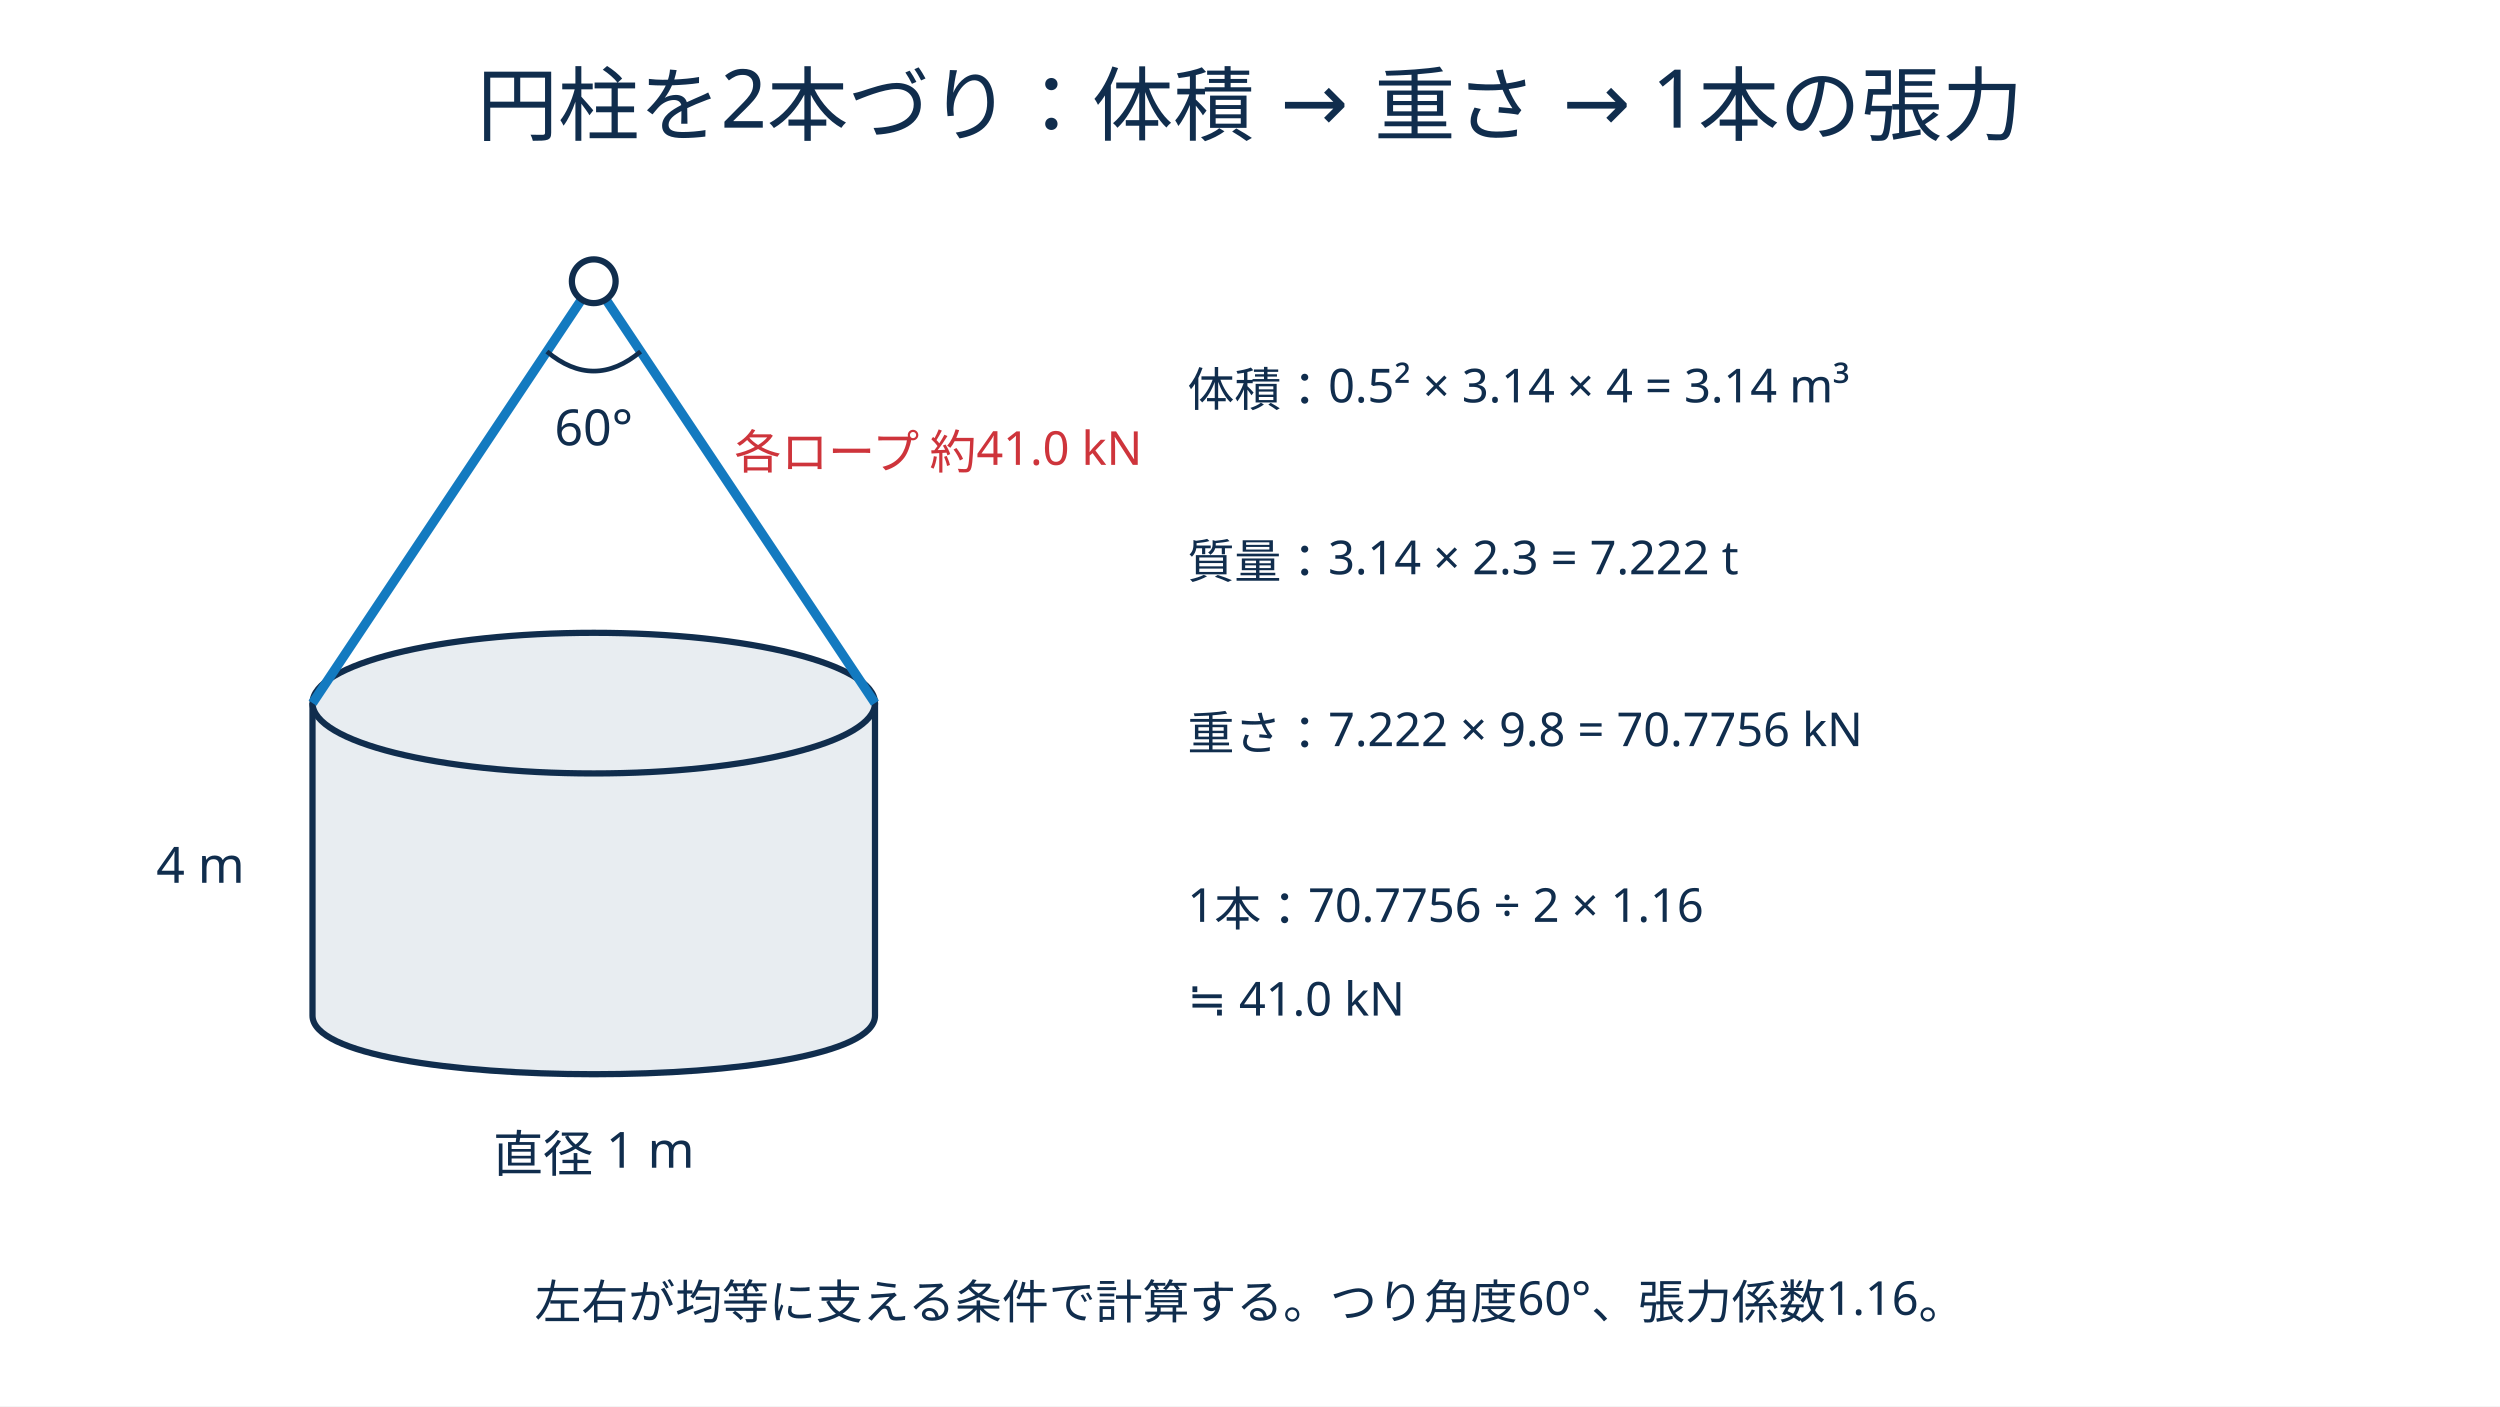
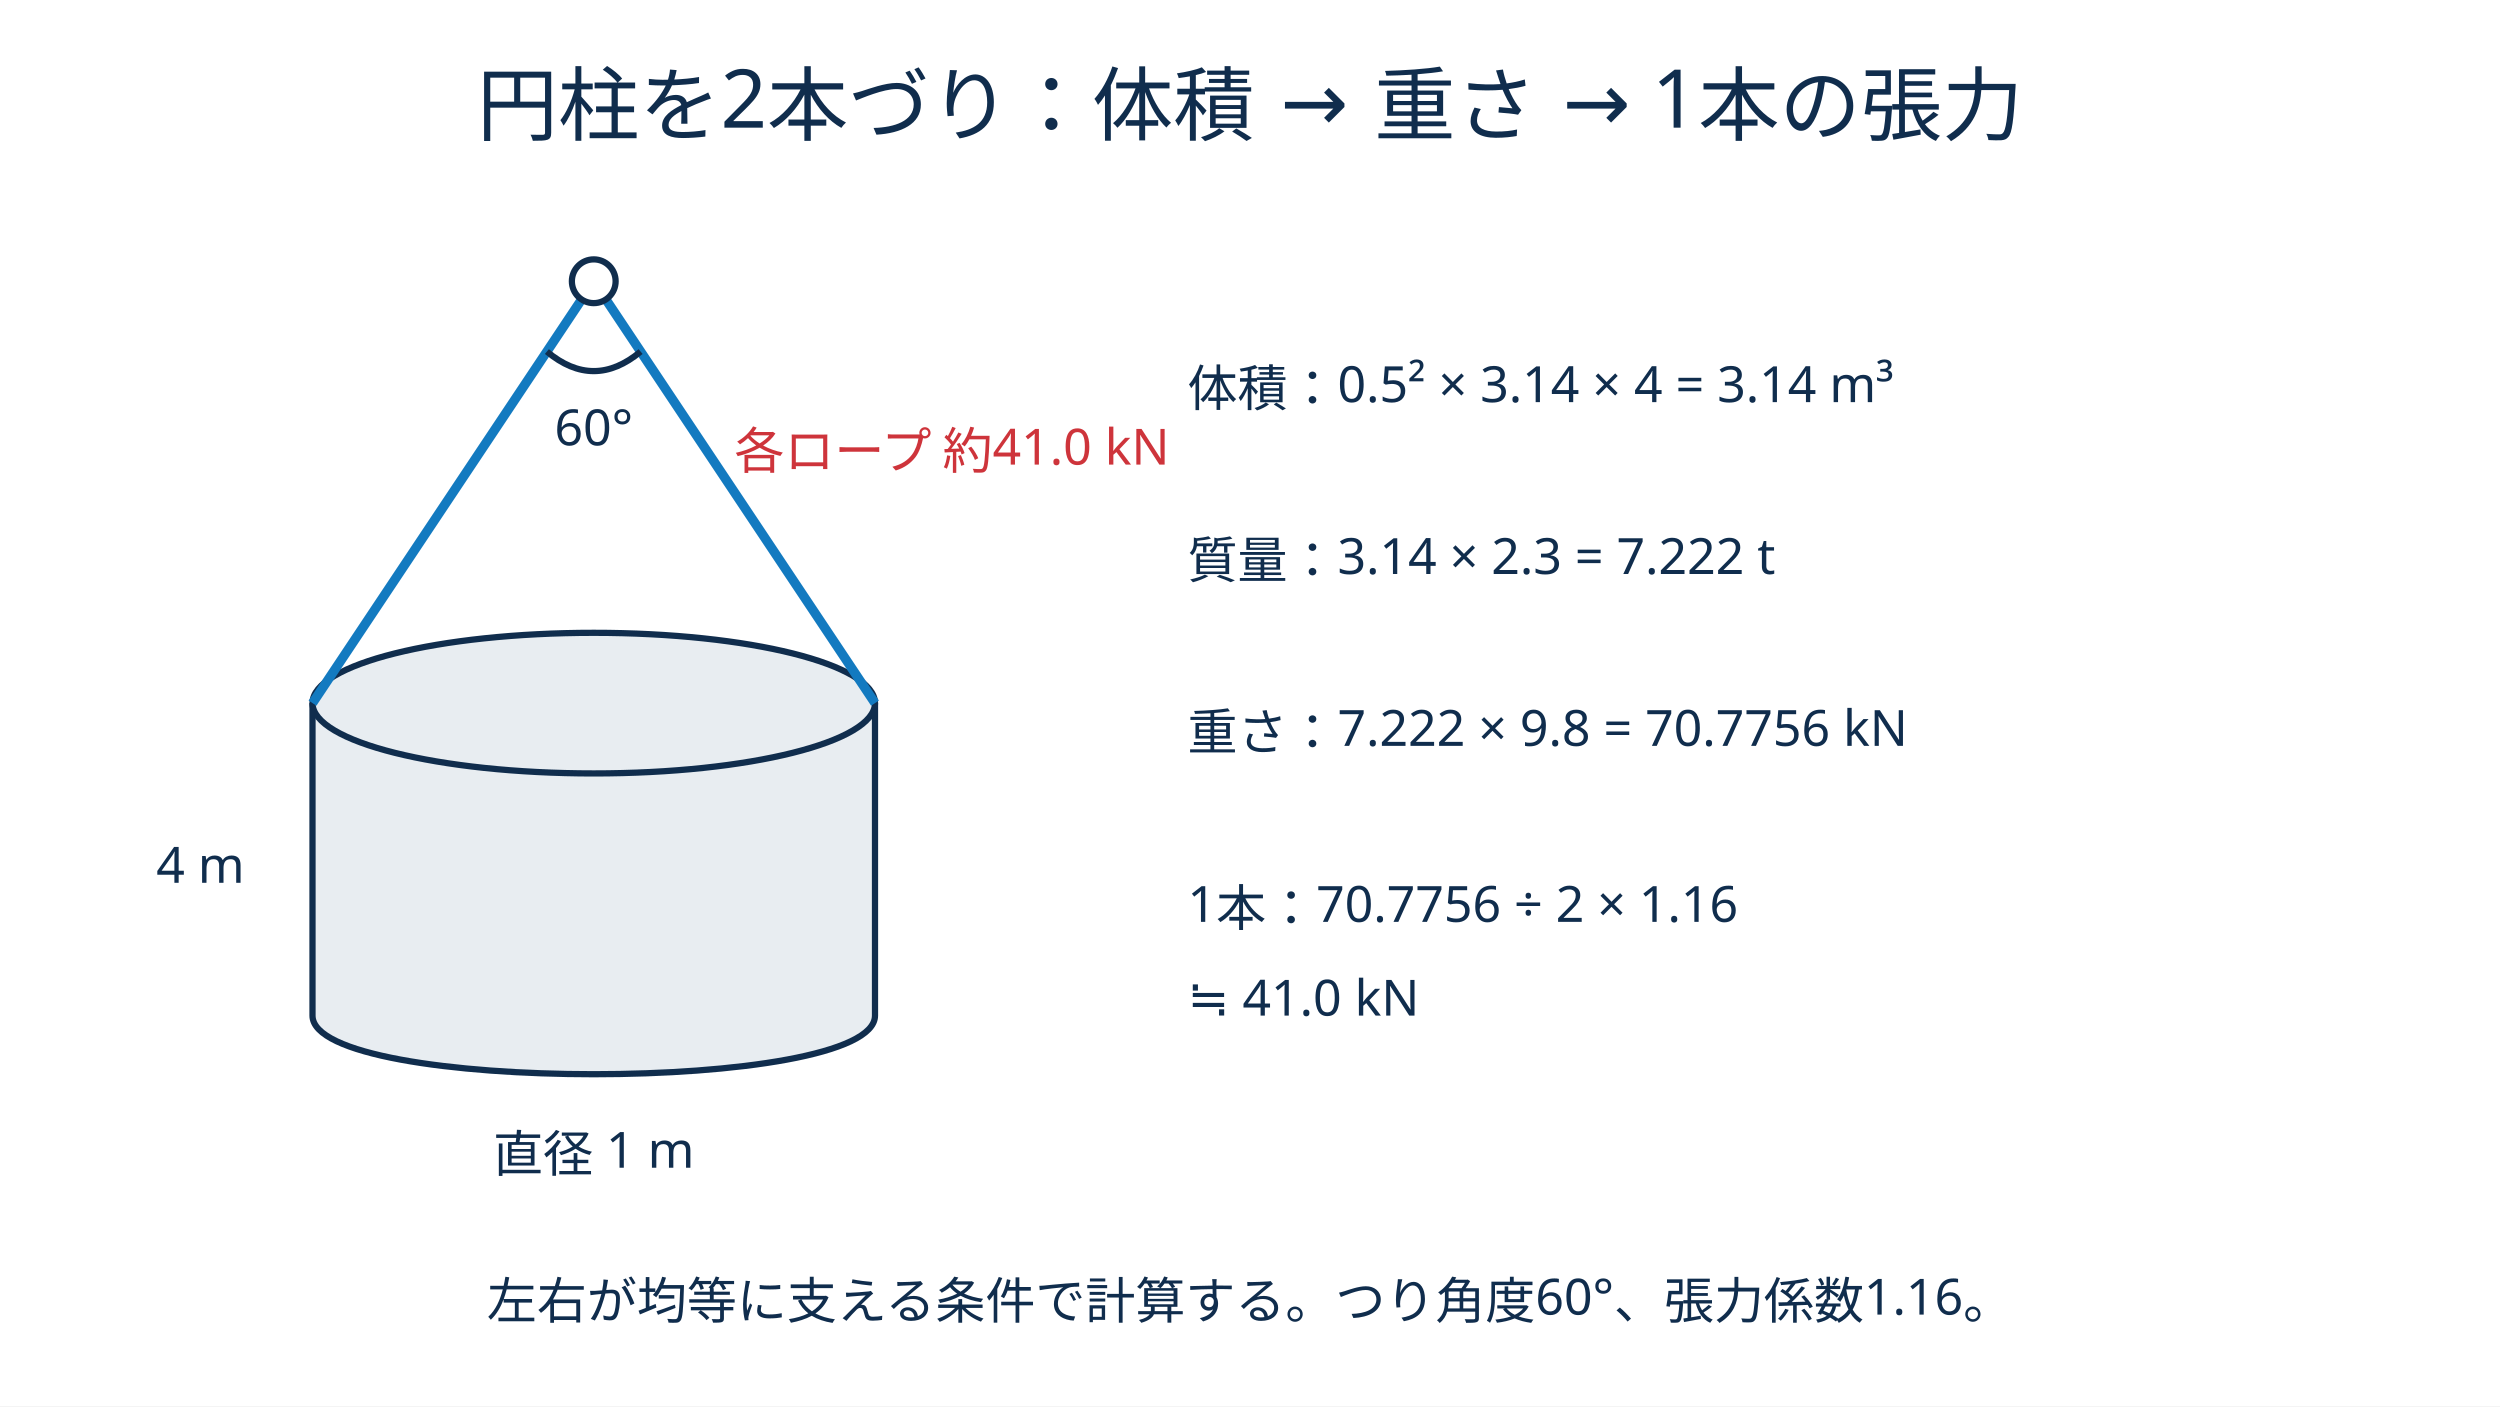
<svg xmlns="http://www.w3.org/2000/svg" viewBox="0 0 1600 900">
  <defs>
    <marker id="a0" viewBox="0 0 10 10" refX="9" refY="5" markerWidth="8" markerHeight="8" orient="auto-start-reverse">
      <path d="M0 0 L10 5 L0 10Z" fill="#102d4d" />
    </marker>
    <marker id="a1" viewBox="0 0 10 10" refX="9" refY="5" markerWidth="8" markerHeight="8" orient="auto-start-reverse">
      <path d="M0 0 L10 5 L0 10Z" fill="#137ac0" />
    </marker>
    <marker id="a2" viewBox="0 0 10 10" refX="9" refY="5" markerWidth="8" markerHeight="8" orient="auto-start-reverse">
      <path d="M0 0 L10 5 L0 10Z" fill="#ce343b" />
    </marker>
  </defs>
  <rect width="1600" height="900" fill="white" />
  <text x="800" y="86" fill="#102d4d" font-family="Noto Sans JP,Yu Gothic,Meiryo,sans-serif" font-size="52" font-weight="500" text-anchor="middle">円柱を2本づり：体積 → 重さ → 1本の張力</text>
-   <text x="800" y="844" fill="#102d4d" font-family="Noto Sans JP,Yu Gothic,Meiryo,sans-serif" font-size="30" font-weight="500" text-anchor="middle">左右が均等に支える条件で計算する。つり角度60°、張力係数1.16。</text>
+   <text x="800" y="844" fill="#102d4d" font-family="Noto Sans JP,Yu Gothic,Meiryo,sans-serif" font-size="32.0" font-weight="500" text-anchor="middle">左右が均等に支える条件で計算する。つり角度60°、張力係数1.16。</text>
  <path d="M200 450 V650 C200 700 560 700 560 650 V450" fill="#e8edf1" stroke="#102d4d" stroke-width="4" />
  <ellipse cx="380" cy="450" rx="180" ry="45" fill="#e8edf1" stroke="#102d4d" stroke-width="4" />
  <path d="M200 450 L380 180" fill="none" stroke="#137ac0" stroke-width="6" />
  <path d="M560 450 L380 180" fill="none" stroke="#137ac0" stroke-width="6" />
  <circle cx="380" cy="180" r="14" fill="white" stroke="#102d4d" stroke-width="4" />
-   <path d="M350 225 Q380 250 410 225" fill="none" stroke="#102d4d" stroke-width="3" />
+   <path d="M350 225 Q380 250 410 225" fill="none" stroke="#102d4d" stroke-width="4.0" />
  <text x="380" y="285" fill="#102d4d" font-family="Noto Sans JP,Yu Gothic,Meiryo,sans-serif" font-size="32" font-weight="500" text-anchor="middle">60°</text>
  <text x="100" y="565" fill="#102d4d" font-family="Noto Sans JP,Yu Gothic,Meiryo,sans-serif" font-size="32" font-weight="500" text-anchor="start">4 m</text>
  <text x="380" y="750" fill="#102d4d" font-family="Noto Sans JP,Yu Gothic,Meiryo,sans-serif" font-size="32" font-weight="500" text-anchor="middle">直径 1 m</text>
-   <text x="470" y="300" fill="#ce343b" font-family="Noto Sans JP,Yu Gothic,Meiryo,sans-serif" font-size="30" font-weight="500" text-anchor="start">各ロープ 約41.0 kN</text>
-   <text x="760" y="260" fill="#102d4d" font-family="Noto Sans JP,Yu Gothic,Meiryo,sans-serif" font-size="30" font-weight="500" text-anchor="start">体積：0.5² × 3.14 × 4 = 3.14 m³</text>
-   <text x="760" y="370" fill="#102d4d" font-family="Noto Sans JP,Yu Gothic,Meiryo,sans-serif" font-size="30" font-weight="500" text-anchor="start">質量：3.14 × 2.3 = 7.222 t</text>
-   <text x="760" y="480" fill="#102d4d" font-family="Noto Sans JP,Yu Gothic,Meiryo,sans-serif" font-size="30" font-weight="500" text-anchor="start">重さ：7.222 × 9.8 = 70.7756 kN</text>
-   <text x="760" y="590" fill="#102d4d" font-family="Noto Sans JP,Yu Gothic,Meiryo,sans-serif" font-size="30" font-weight="500" text-anchor="start">1本：70.7756 ÷ 2 × 1.16</text>
-   <text x="760" y="650" fill="#102d4d" font-family="Noto Sans JP,Yu Gothic,Meiryo,sans-serif" font-size="30" font-weight="500" text-anchor="start">　　　≒ 41.0 kN</text>
+   <text x="470" y="300" fill="#ce343b" font-family="Noto Sans JP,Yu Gothic,Meiryo,sans-serif" font-size="32.0" font-weight="500" text-anchor="start">各ロープ 約41.0 kN</text>
+   <text x="760" y="260" fill="#102d4d" font-family="Noto Sans JP,Yu Gothic,Meiryo,sans-serif" font-size="32.0" font-weight="500" text-anchor="start">体積：0.5² × 3.14 × 4 = 3.14 m³</text>
+   <text x="760" y="370" fill="#102d4d" font-family="Noto Sans JP,Yu Gothic,Meiryo,sans-serif" font-size="32.0" font-weight="500" text-anchor="start">質量：3.14 × 2.3 = 7.222 t</text>
+   <text x="760" y="480" fill="#102d4d" font-family="Noto Sans JP,Yu Gothic,Meiryo,sans-serif" font-size="32.0" font-weight="500" text-anchor="start">重さ：7.222 × 9.8 = 70.7756 kN</text>
+   <text x="760" y="590" fill="#102d4d" font-family="Noto Sans JP,Yu Gothic,Meiryo,sans-serif" font-size="32.0" font-weight="500" text-anchor="start">1本：70.7756 ÷ 2 × 1.16</text>
+   <text x="760" y="650" fill="#102d4d" font-family="Noto Sans JP,Yu Gothic,Meiryo,sans-serif" font-size="32.0" font-weight="500" text-anchor="start">　　　≒ 41.0 kN</text>
</svg>
